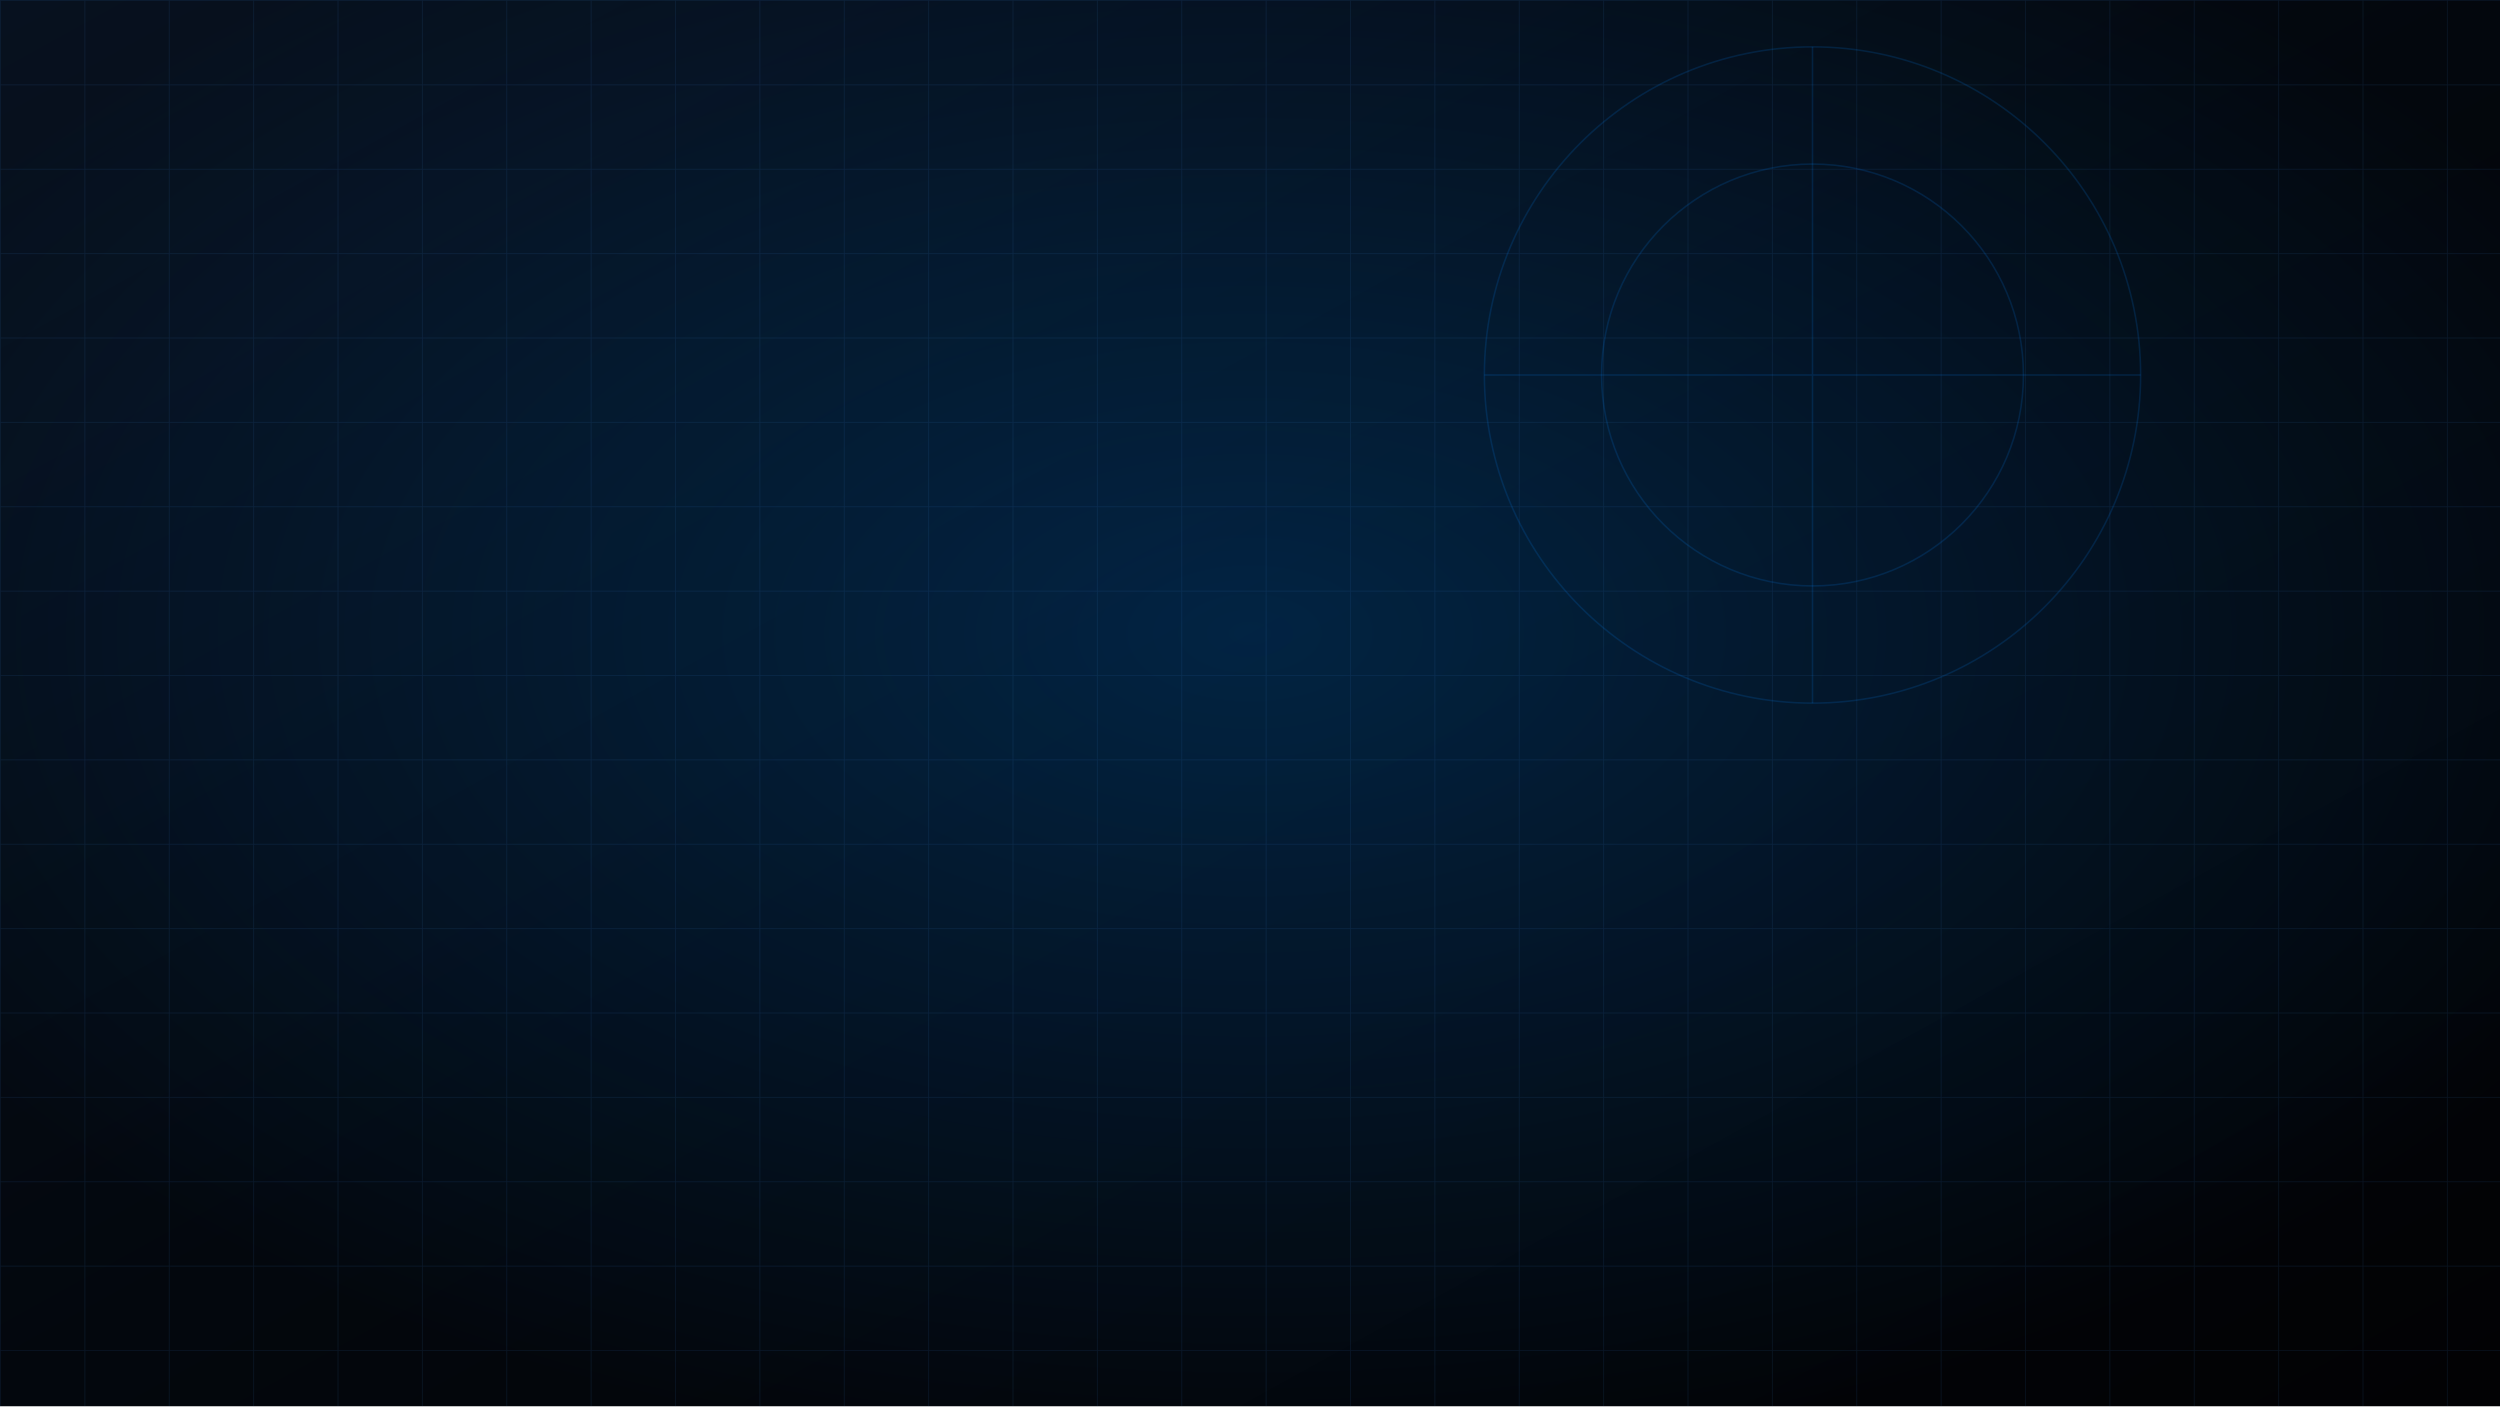
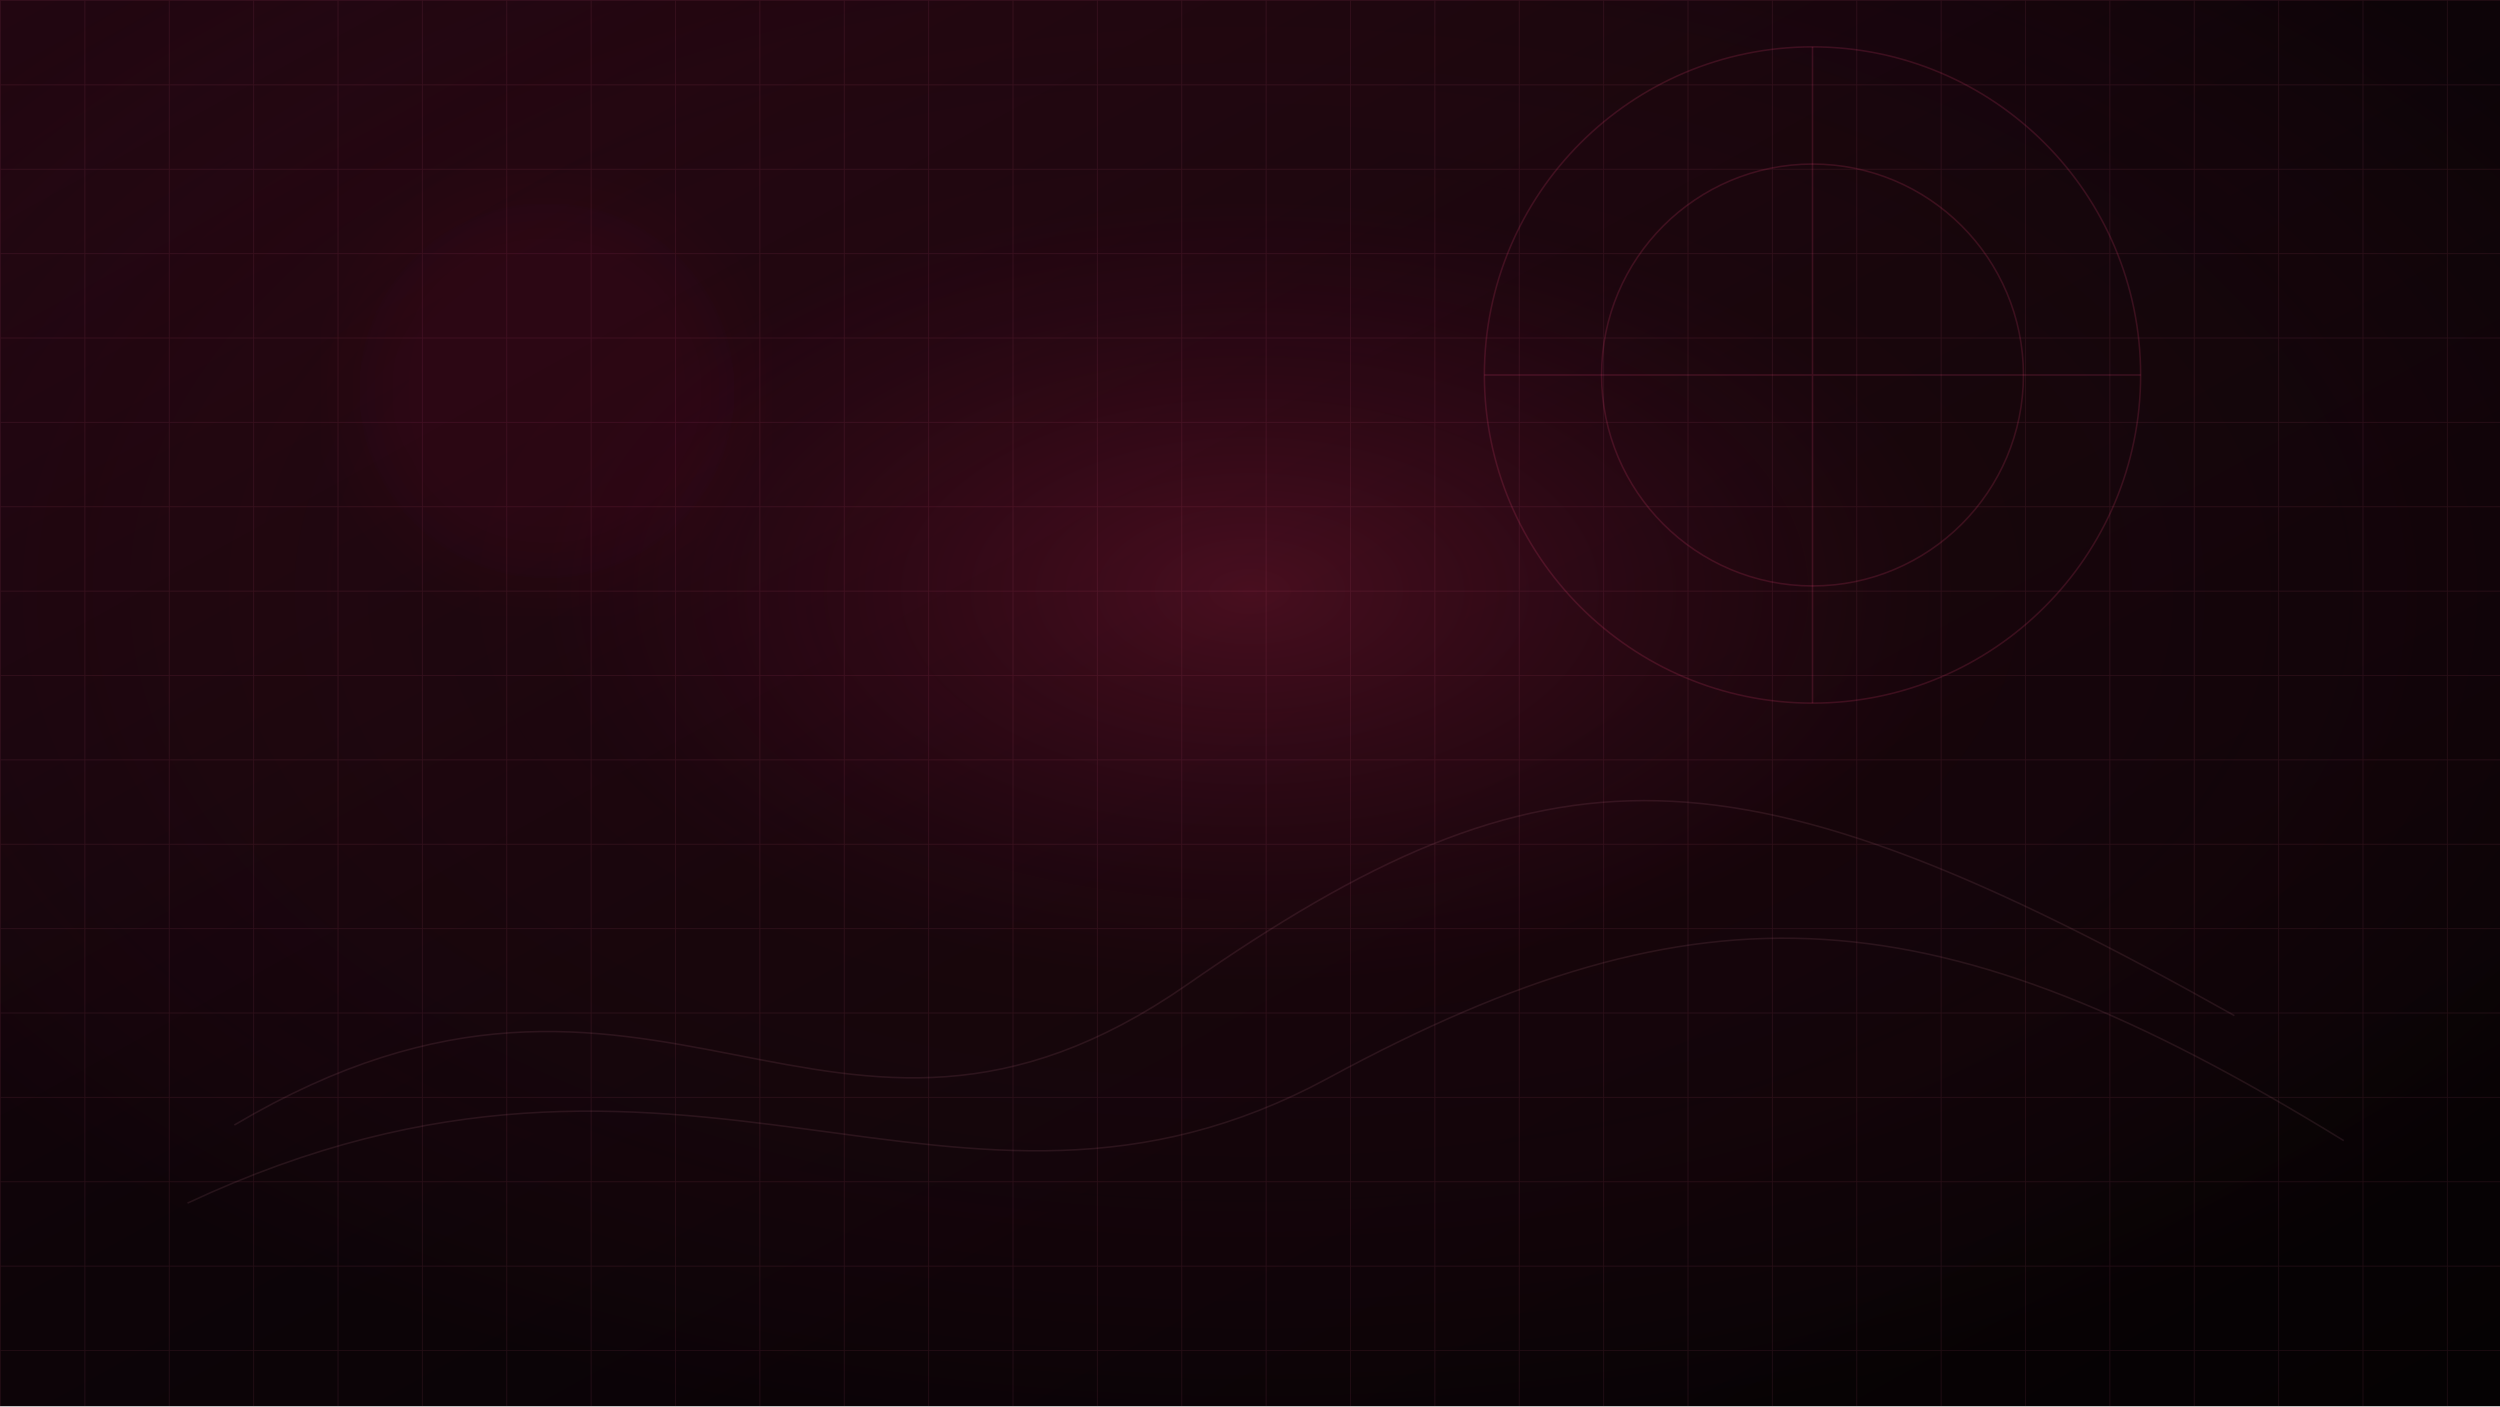
<svg xmlns="http://www.w3.org/2000/svg" width="1600" height="900" viewBox="0 0 1600 900">
  <defs>
    <linearGradient id="g" x1="0" y1="0" x2="1" y2="1">
-       <stop stop-color="#07111f" />
-       <stop offset=".5" stop-color="#03070d" />
-       <stop offset="1" stop-color="#020204" />
+       <stop stop-color="#220611" />
+       <stop offset=".48" stop-color="#0d0408" />
+       <stop offset="1" stop-color="#050203" />
    </linearGradient>
-     <radialGradient id="r" cx="50%" cy="45%" r="60%">
-       <stop stop-color="#0088ff" stop-opacity=".22" />
-       <stop offset="1" stop-color="#0088ff" stop-opacity="0" />
+     <radialGradient id="r" cx="50%" cy="42%" r="62%">
+       <stop stop-color="#ff2f68" stop-opacity=".24" />
+       <stop offset=".46" stop-color="#8d1238" stop-opacity=".09" />
+       <stop offset="1" stop-color="#ff2f68" stop-opacity="0" />
    </radialGradient>
    <pattern id="p" width="54" height="54" patternUnits="userSpaceOnUse">
-       <path d="M54 0H0V54" fill="none" stroke="#4aa8ff" stroke-opacity=".10" stroke-width="1" />
+       <path d="M54 0H0V54" fill="none" stroke="#ff6b97" stroke-opacity=".10" stroke-width="1" />
    </pattern>
+     <filter id="blur">
+       <feGaussianBlur stdDeviation="20" />
+     </filter>
  </defs>
  <rect width="1600" height="900" fill="url(#g)" />
  <rect width="1600" height="900" fill="url(#r)" />
  <rect width="1600" height="900" fill="url(#p)" />
-   <g fill="none" stroke="#0088ff" stroke-opacity=".16">
+   <g fill="none" stroke="#ff477d" stroke-opacity=".16">
    <circle cx="1160" cy="240" r="210" />
    <circle cx="1160" cy="240" r="135" />
    <path d="M950 240h420M1160 30v420" />
  </g>
+   <g fill="none" stroke="#ff9fba" stroke-opacity=".10">
+     <path d="M150 720C420 560 530 790 760 630S1110 470 1430 650" />
+     <path d="M120 770C440 620 610 820 850 690s390-120 650 40" />
+   </g>
+   <circle cx="350" cy="250" r="120" fill="#ff2f68" fill-opacity=".045" filter="url(#blur)" />
</svg>
